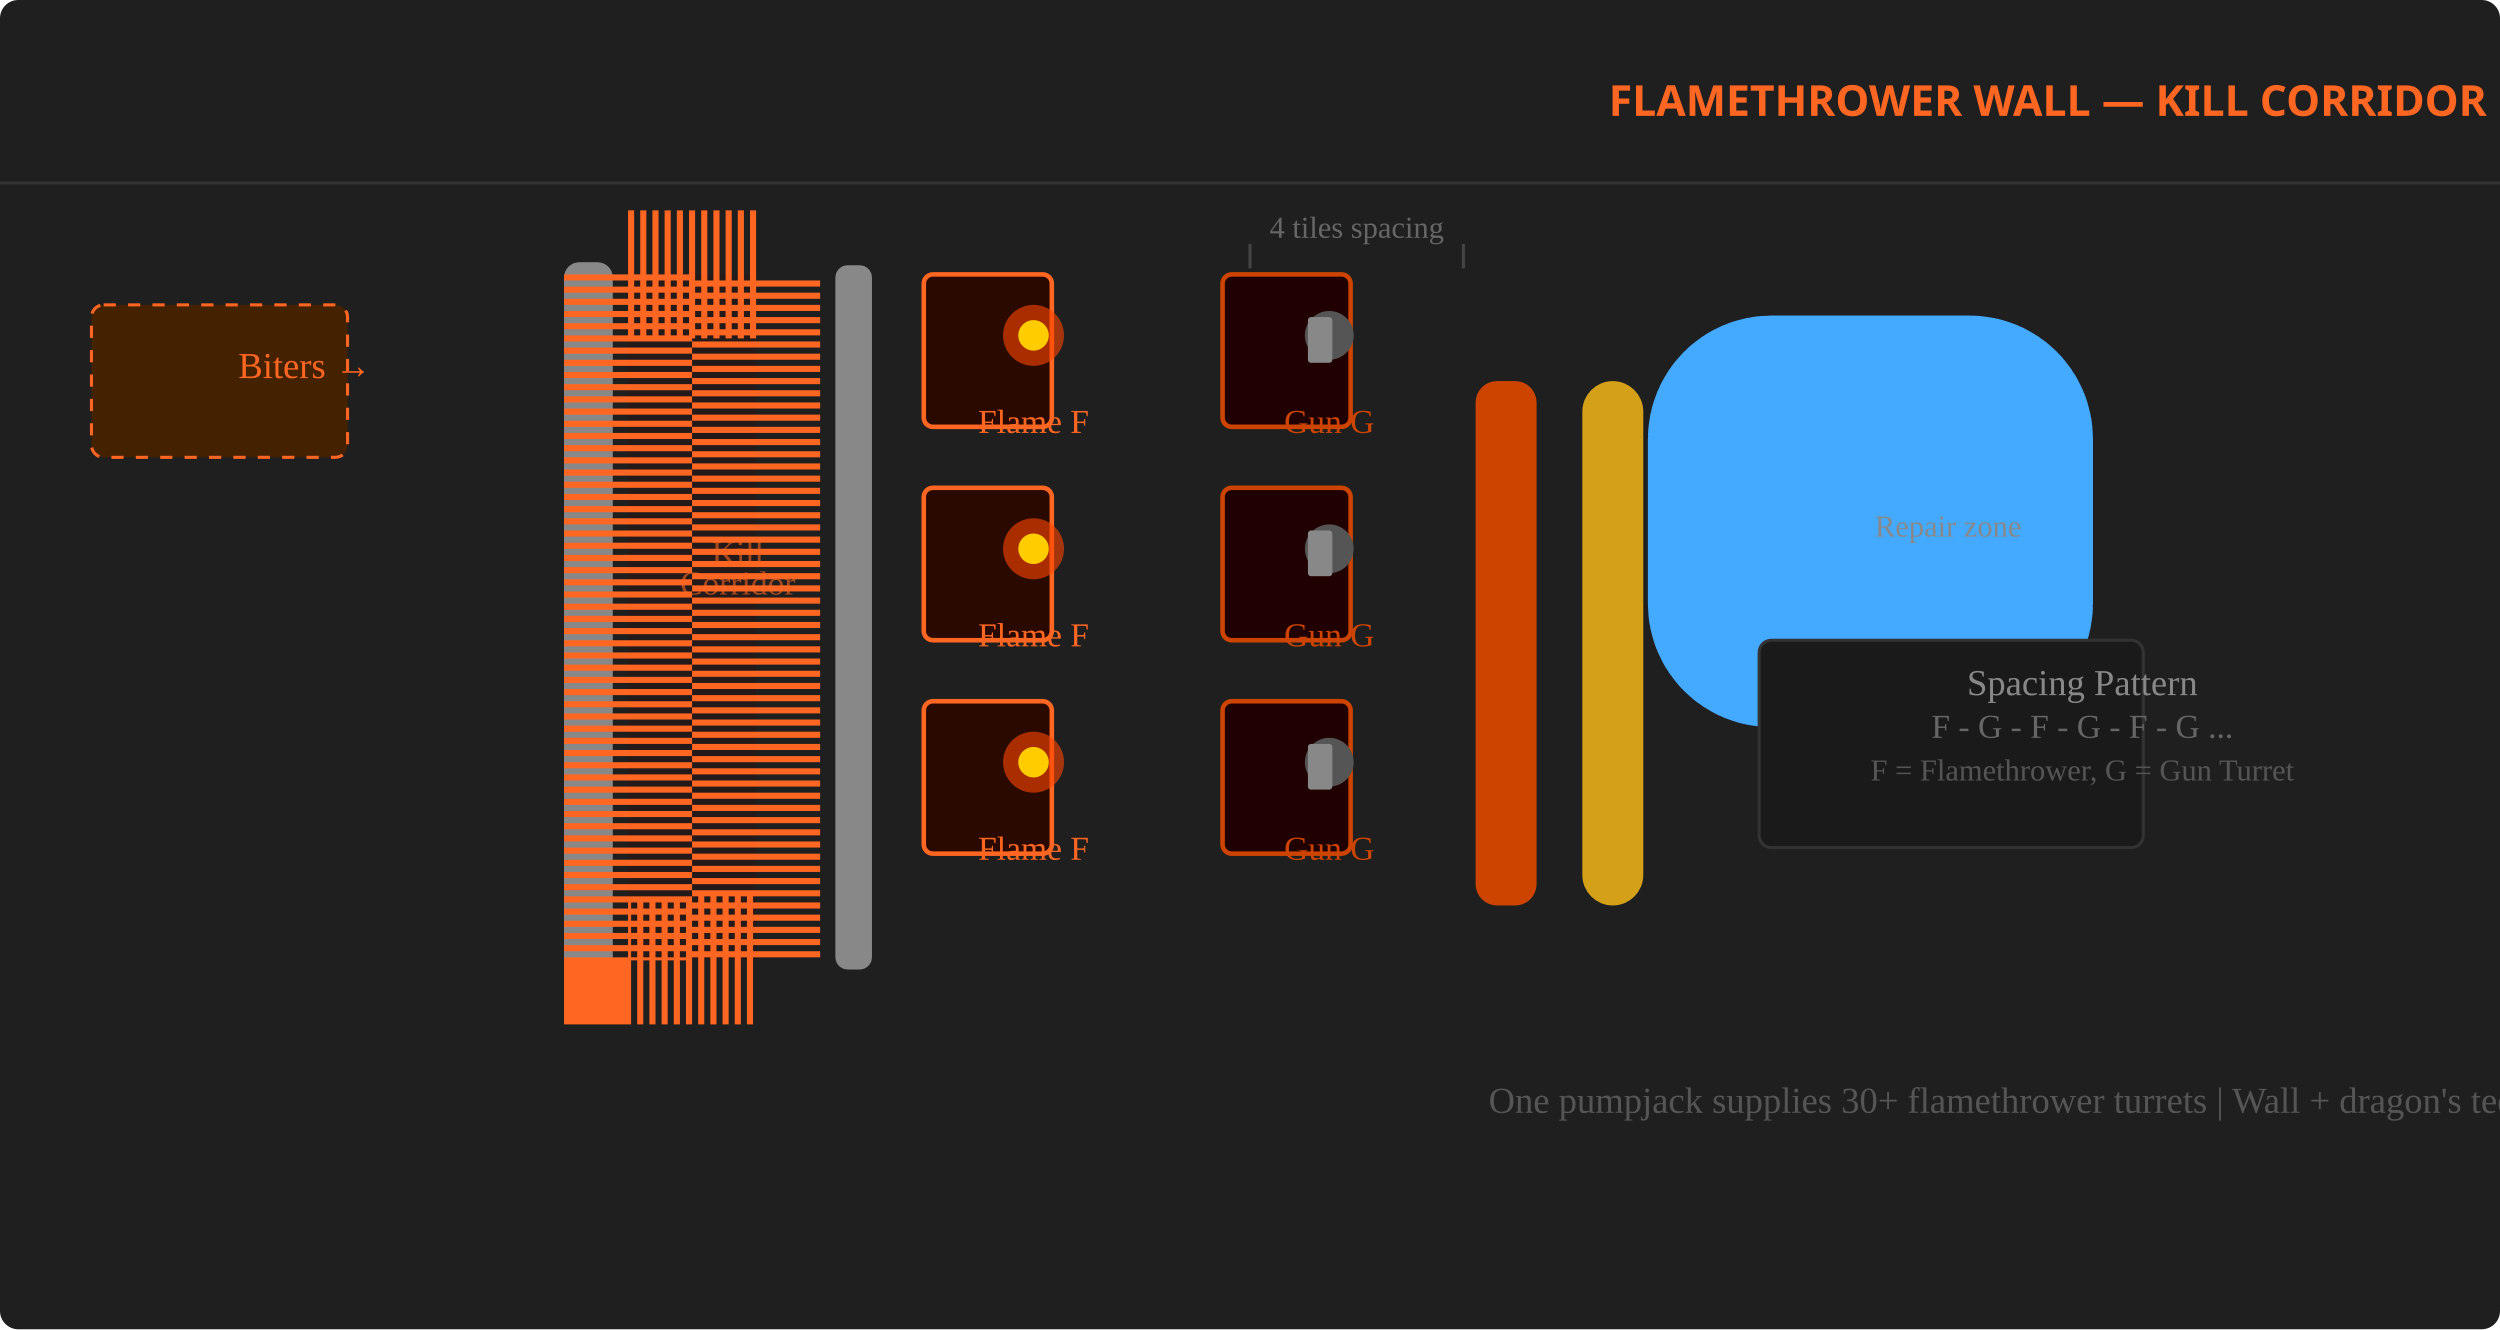
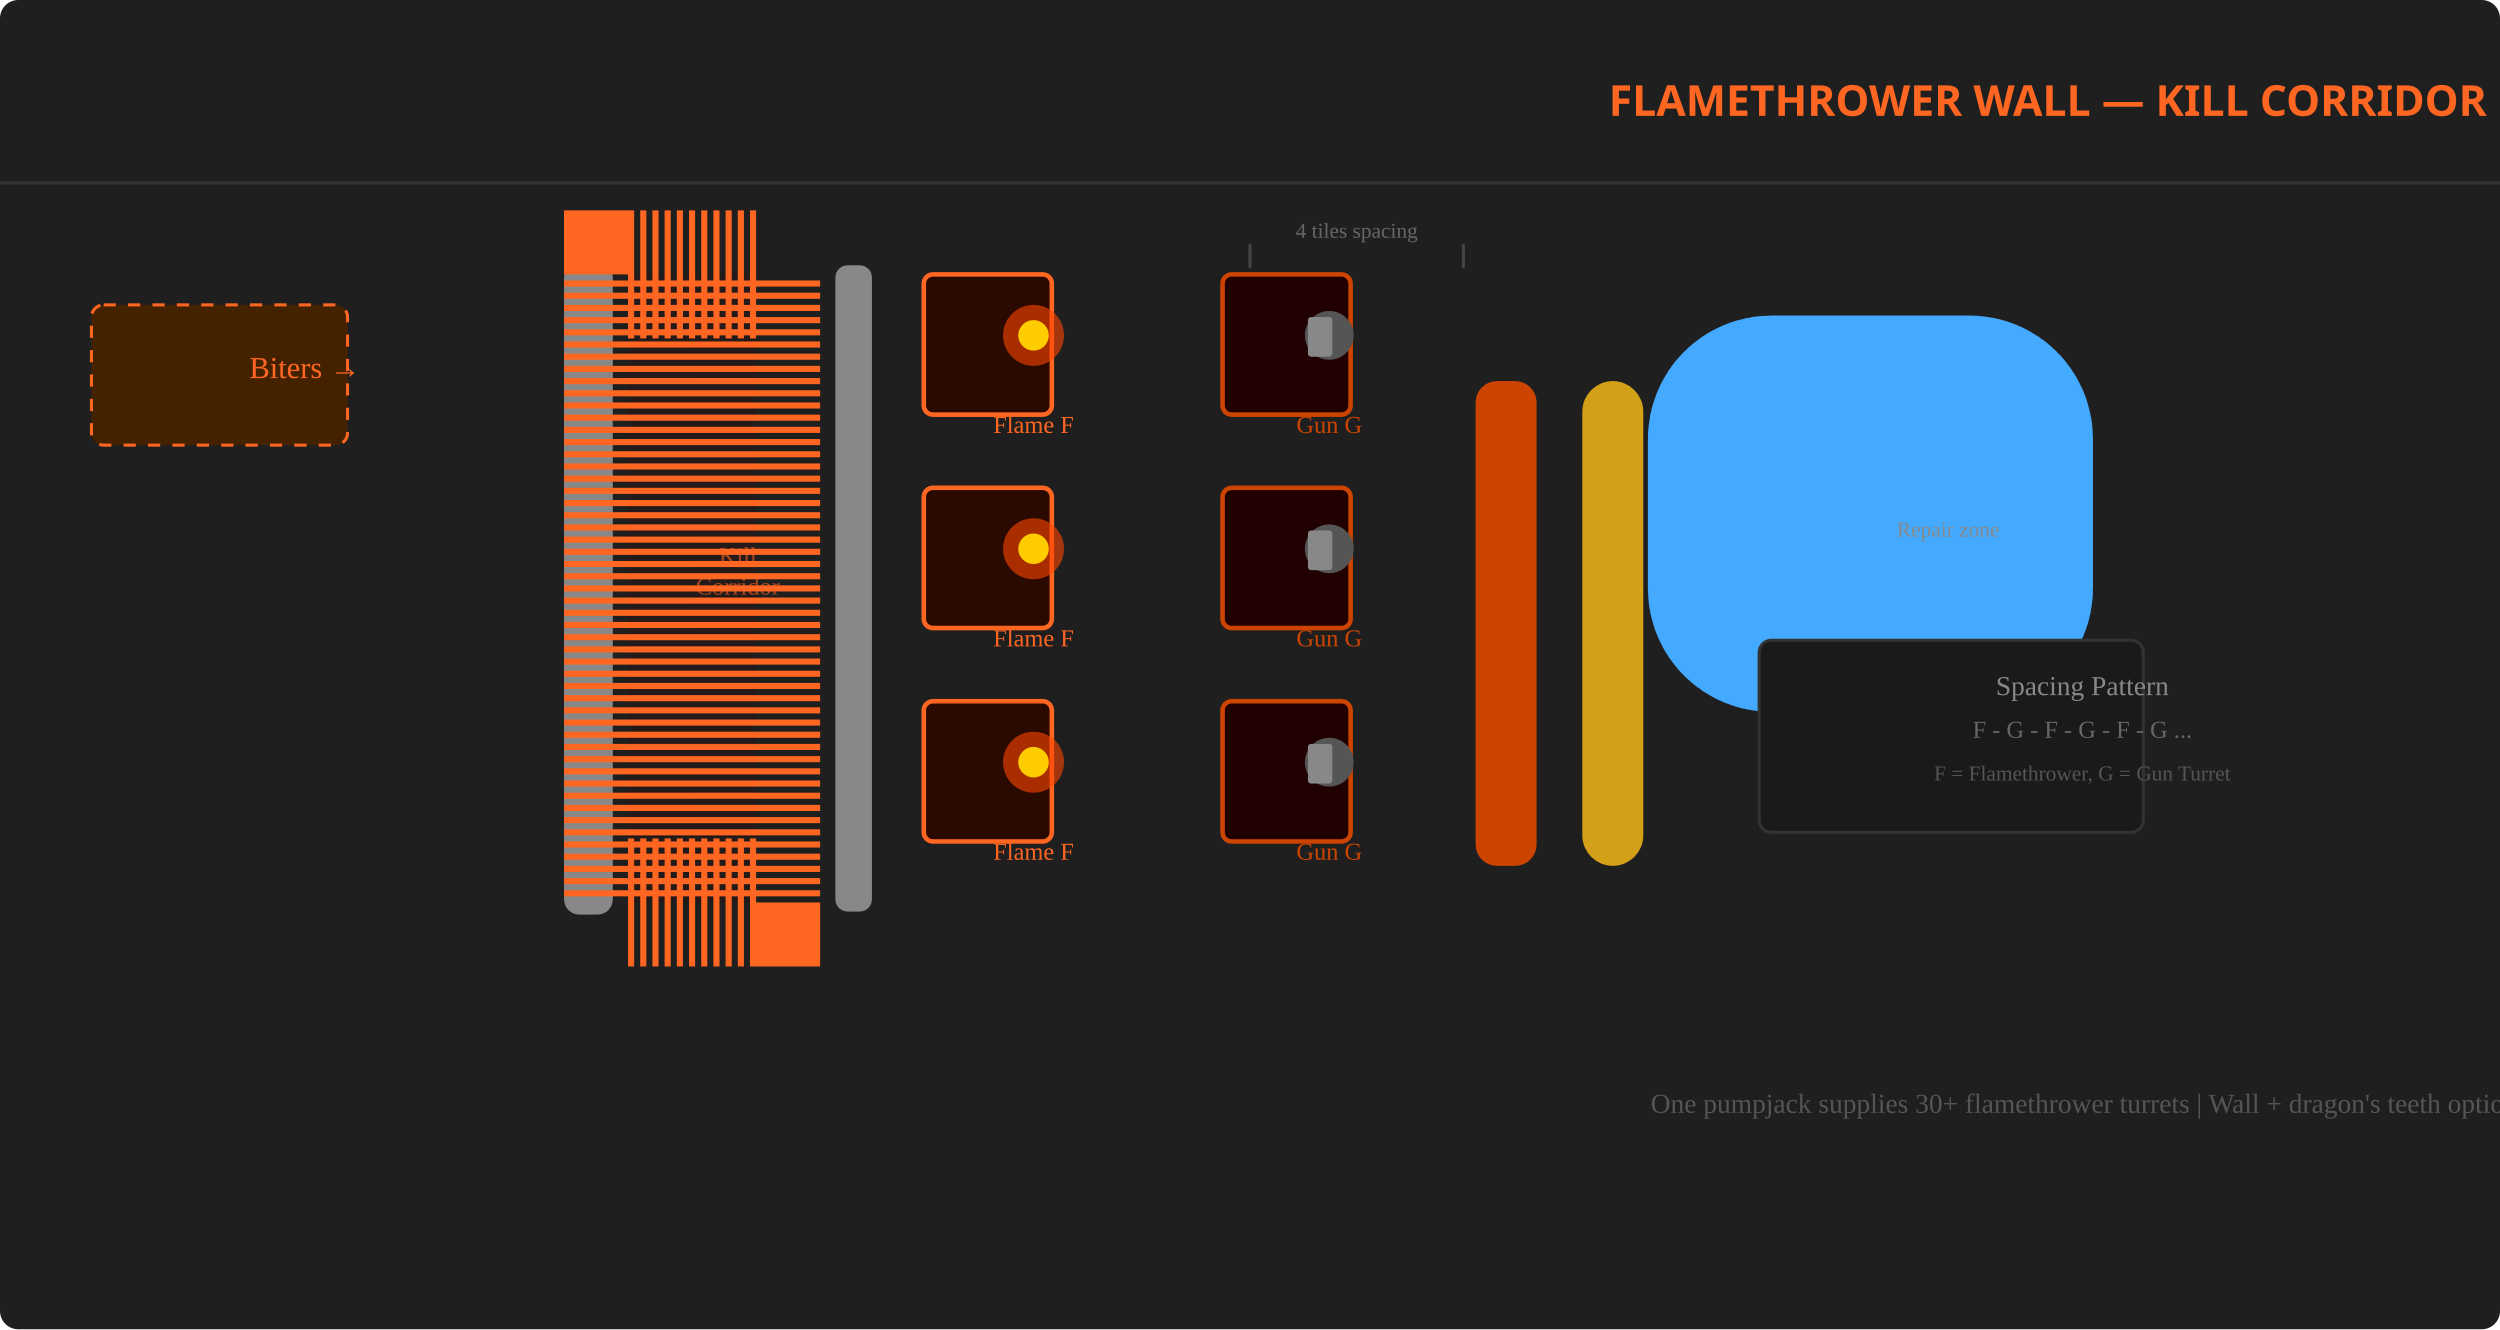
<svg xmlns="http://www.w3.org/2000/svg" viewBox="0 0 820 436" width="820" height="436">
  <defs>
    <filter id="g">
      <feGaussianBlur stdDeviation="2" result="b" />
      <feMerge>
        <feMergeNode in="b" />
        <feMergeNode in="SourceGraphic" />
      </feMerge>
    </filter>
  </defs>
  <rect width="820" height="436" fill="#1f1f1f" rx="6" />
  <line x1="0" y1="60" x2="820" y2="60" stroke="#333" />
  <text x="701" y="38" text-anchor="middle" font-family="Orbitron,sans-serif" font-size="14" font-weight="900" fill="#ff6622">FLAMETHROWER WALL — KILL CORRIDOR LAYOUT</text>
-   <rect x="30" y="100" width="84" height="50" rx="4" fill="#442200" stroke="#ff6622" stroke-dasharray="4" />
-   <text x="100" y="124" text-anchor="middle" font-size="12" fill="#ff6622">Biters →</text>
-   <rect x="189" y="90" width="8" height="225" rx="1" fill="#555" stroke="#888" stroke-width="8" />
-   <text x="196" y="188" text-anchor="middle" font-size="10" fill="#888" transform="rotate(-90,196,188)">Outer Wall (double-thick)</text>
-   <rect x="206" y="90" width="42" height="225" fill="#440000" fill-opacity="0.15" stroke="#ff6622" stroke-width="42" stroke-dasharray="2" />
-   <text x="242" y="185" text-anchor="middle" font-size="11" fill="#ff6622" opacity="0.6">Kill</text>
-   <text x="242" y="195" text-anchor="middle" font-size="11" fill="#ff6622" opacity="0.6">Corridor</text>
-   <rect x="277" y="90" width="6" height="225" rx="1" fill="#555" stroke="#888" stroke-width="6" />
-   <rect x="303" y="90" width="42" height="50" rx="3" fill="#2a0a00" stroke="#ff6622" stroke-width="1.5" />
+   <rect x="30" y="100" width="84" height="46" rx="4" fill="#442200" stroke="#ff6622" stroke-dasharray="4" />
+   <text x="100" y="124" text-anchor="middle" font-size="10" fill="#ff6622">Biters →</text>
+   <rect x="189" y="90" width="8" height="206" rx="1" fill="#555" stroke="#888" stroke-width="8" />
+   <text x="196" y="188" text-anchor="middle" font-size="7" fill="#888" transform="rotate(-90,196,188)">Outer Wall (double-thick)</text>
+   <rect x="206" y="90" width="42" height="206" fill="#440000" fill-opacity="0.15" stroke="#ff6622" stroke-width="42" stroke-dasharray="2" />
+   <text x="242" y="185" text-anchor="middle" font-size="8" fill="#ff6622" opacity="0.6">Kill</text>
+   <text x="242" y="195" text-anchor="middle" font-size="8" fill="#ff6622" opacity="0.6">Corridor</text>
+   <rect x="277" y="90" width="6" height="206" rx="1" fill="#555" stroke="#888" stroke-width="6" />
+   <rect x="303" y="90" width="42" height="46" rx="3" fill="#2a0a00" stroke="#ff6622" stroke-width="1.5" />
  <circle cx="339" cy="110" r="10" fill="#ff4400" opacity="0.6" />
  <circle cx="339" cy="110" r="5" fill="#ffcc00" />
-   <text x="339" y="142" text-anchor="middle" font-size="11" fill="#ff6622">Flame F</text>
-   <rect x="303" y="160" width="42" height="50" rx="3" fill="#2a0a00" stroke="#ff6622" stroke-width="1.5" />
+   <text x="339" y="142" text-anchor="middle" font-size="8" fill="#ff6622">Flame F</text>
+   <rect x="303" y="160" width="42" height="46" rx="3" fill="#2a0a00" stroke="#ff6622" stroke-width="1.5" />
  <circle cx="339" cy="180" r="10" fill="#ff4400" opacity="0.6" />
  <circle cx="339" cy="180" r="5" fill="#ffcc00" />
-   <text x="339" y="212" text-anchor="middle" font-size="11" fill="#ff6622">Flame F</text>
-   <rect x="303" y="230" width="42" height="50" rx="3" fill="#2a0a00" stroke="#ff6622" stroke-width="1.5" />
+   <text x="339" y="212" text-anchor="middle" font-size="8" fill="#ff6622">Flame F</text>
+   <rect x="303" y="230" width="42" height="46" rx="3" fill="#2a0a00" stroke="#ff6622" stroke-width="1.5" />
  <circle cx="339" cy="250" r="10" fill="#ff4400" opacity="0.6" />
  <circle cx="339" cy="250" r="5" fill="#ffcc00" />
-   <text x="339" y="282" text-anchor="middle" font-size="11" fill="#ff6622">Flame F</text>
-   <rect x="401" y="90" width="42" height="50" rx="3" fill="#200000" stroke="#cc4400" stroke-width="1.5" />
+   <text x="339" y="282" text-anchor="middle" font-size="8" fill="#ff6622">Flame F</text>
+   <rect x="401" y="90" width="42" height="46" rx="3" fill="#200000" stroke="#cc4400" stroke-width="1.5" />
  <circle cx="436" cy="110" r="8" fill="#555" />
-   <rect x="429" y="104" width="8" height="15" rx="1" fill="#888" />
-   <text x="436" y="142" text-anchor="middle" font-size="11" fill="#cc4400">Gun G</text>
-   <rect x="401" y="160" width="42" height="50" rx="3" fill="#200000" stroke="#cc4400" stroke-width="1.5" />
+   <rect x="429" y="104" width="8" height="13" rx="1" fill="#888" />
+   <text x="436" y="142" text-anchor="middle" font-size="8" fill="#cc4400">Gun G</text>
+   <rect x="401" y="160" width="42" height="46" rx="3" fill="#200000" stroke="#cc4400" stroke-width="1.5" />
  <circle cx="436" cy="180" r="8" fill="#555" />
-   <rect x="429" y="174" width="8" height="15" rx="1" fill="#888" />
-   <text x="436" y="212" text-anchor="middle" font-size="11" fill="#cc4400">Gun G</text>
-   <rect x="401" y="230" width="42" height="50" rx="3" fill="#200000" stroke="#cc4400" stroke-width="1.5" />
+   <rect x="429" y="174" width="8" height="13" rx="1" fill="#888" />
+   <text x="436" y="212" text-anchor="middle" font-size="8" fill="#cc4400">Gun G</text>
+   <rect x="401" y="230" width="42" height="46" rx="3" fill="#200000" stroke="#cc4400" stroke-width="1.5" />
  <circle cx="436" cy="250" r="8" fill="#555" />
-   <rect x="429" y="244" width="8" height="15" rx="1" fill="#888" />
-   <text x="436" y="282" text-anchor="middle" font-size="11" fill="#cc4400">Gun G</text>
+   <rect x="429" y="244" width="8" height="13" rx="1" fill="#888" />
+   <text x="436" y="282" text-anchor="middle" font-size="8" fill="#cc4400">Gun G</text>
  <line x1="410" y1="88" x2="410" y2="80" stroke="#444" />
  <line x1="480" y1="88" x2="480" y2="80" stroke="#444" />
-   <text x="445" y="78" text-anchor="middle" font-size="10" fill="#666">4 tiles spacing</text>
-   <rect x="489" y="130" width="10" height="162" rx="2" fill="#8b2500" stroke="#cc4400" stroke-width="10" />
-   <text x="498" y="200" text-anchor="middle" font-size="10" fill="#cc4400" transform="rotate(-90,498,200)">Ammo Belt</text>
-   <rect x="524" y="130" width="10" height="162" rx="5" fill="#2a1a0a" stroke="#d4a017" stroke-width="10" />
-   <text x="533" y="200" text-anchor="middle" font-size="10" fill="#d4a017" transform="rotate(-90,533,200)">Oil Pipe</text>
-   <rect x="577" y="140" width="73" height="62" rx="4" fill="#1a1a2a" stroke="#44aaff" stroke-width="73" />
-   <text x="639" y="160" text-anchor="middle" font-size="12" fill="#44aaff">Roboport</text>
-   <text x="639" y="176" text-anchor="middle" font-size="10" fill="#888">Repair zone</text>
-   <rect x="577" y="210" width="126" height="68" rx="4" fill="#1a1a1a" stroke="#333" />
-   <text x="683" y="228" text-anchor="middle" font-size="12" fill="#888">Spacing Pattern</text>
-   <text x="683" y="242" text-anchor="middle" font-size="11" fill="#666">F - G - F - G - F - G ...</text>
-   <text x="683" y="256" text-anchor="middle" font-size="10" fill="#555">F = Flamethrower, G = Gun Turret</text>
-   <text x="701" y="365" text-anchor="middle" font-size="12" fill="#555">One pumpjack supplies 30+ flamethrower turrets | Wall + dragon's teeth optional outside</text>
+   <text x="445" y="78" text-anchor="middle" font-size="7" fill="#666">4 tiles spacing</text>
+   <rect x="489" y="130" width="10" height="149" rx="2" fill="#8b2500" stroke="#cc4400" stroke-width="10" />
+   <text x="498" y="200" text-anchor="middle" font-size="7" fill="#cc4400" transform="rotate(-90,498,200)">Ammo Belt</text>
+   <rect x="524" y="130" width="10" height="149" rx="5" fill="#2a1a0a" stroke="#d4a017" stroke-width="10" />
+   <text x="533" y="200" text-anchor="middle" font-size="7" fill="#d4a017" transform="rotate(-90,533,200)">Oil Pipe</text>
+   <rect x="577" y="140" width="73" height="57" rx="4" fill="#1a1a2a" stroke="#44aaff" stroke-width="73" />
+   <text x="639" y="160" text-anchor="middle" font-size="9" fill="#44aaff">Roboport</text>
+   <text x="639" y="176" text-anchor="middle" font-size="7" fill="#888">Repair zone</text>
+   <rect x="577" y="210" width="126" height="63" rx="4" fill="#1a1a1a" stroke="#333" />
+   <text x="683" y="228" text-anchor="middle" font-size="9" fill="#888">Spacing Pattern</text>
+   <text x="683" y="242" text-anchor="middle" font-size="8" fill="#666">F - G - F - G - F - G ...</text>
+   <text x="683" y="256" text-anchor="middle" font-size="7" fill="#555">F = Flamethrower, G = Gun Turret</text>
+   <text x="701" y="365" text-anchor="middle" font-size="9" fill="#555">One pumpjack supplies 30+ flamethrower turrets | Wall + dragon's teeth optional outside</text>
</svg>
